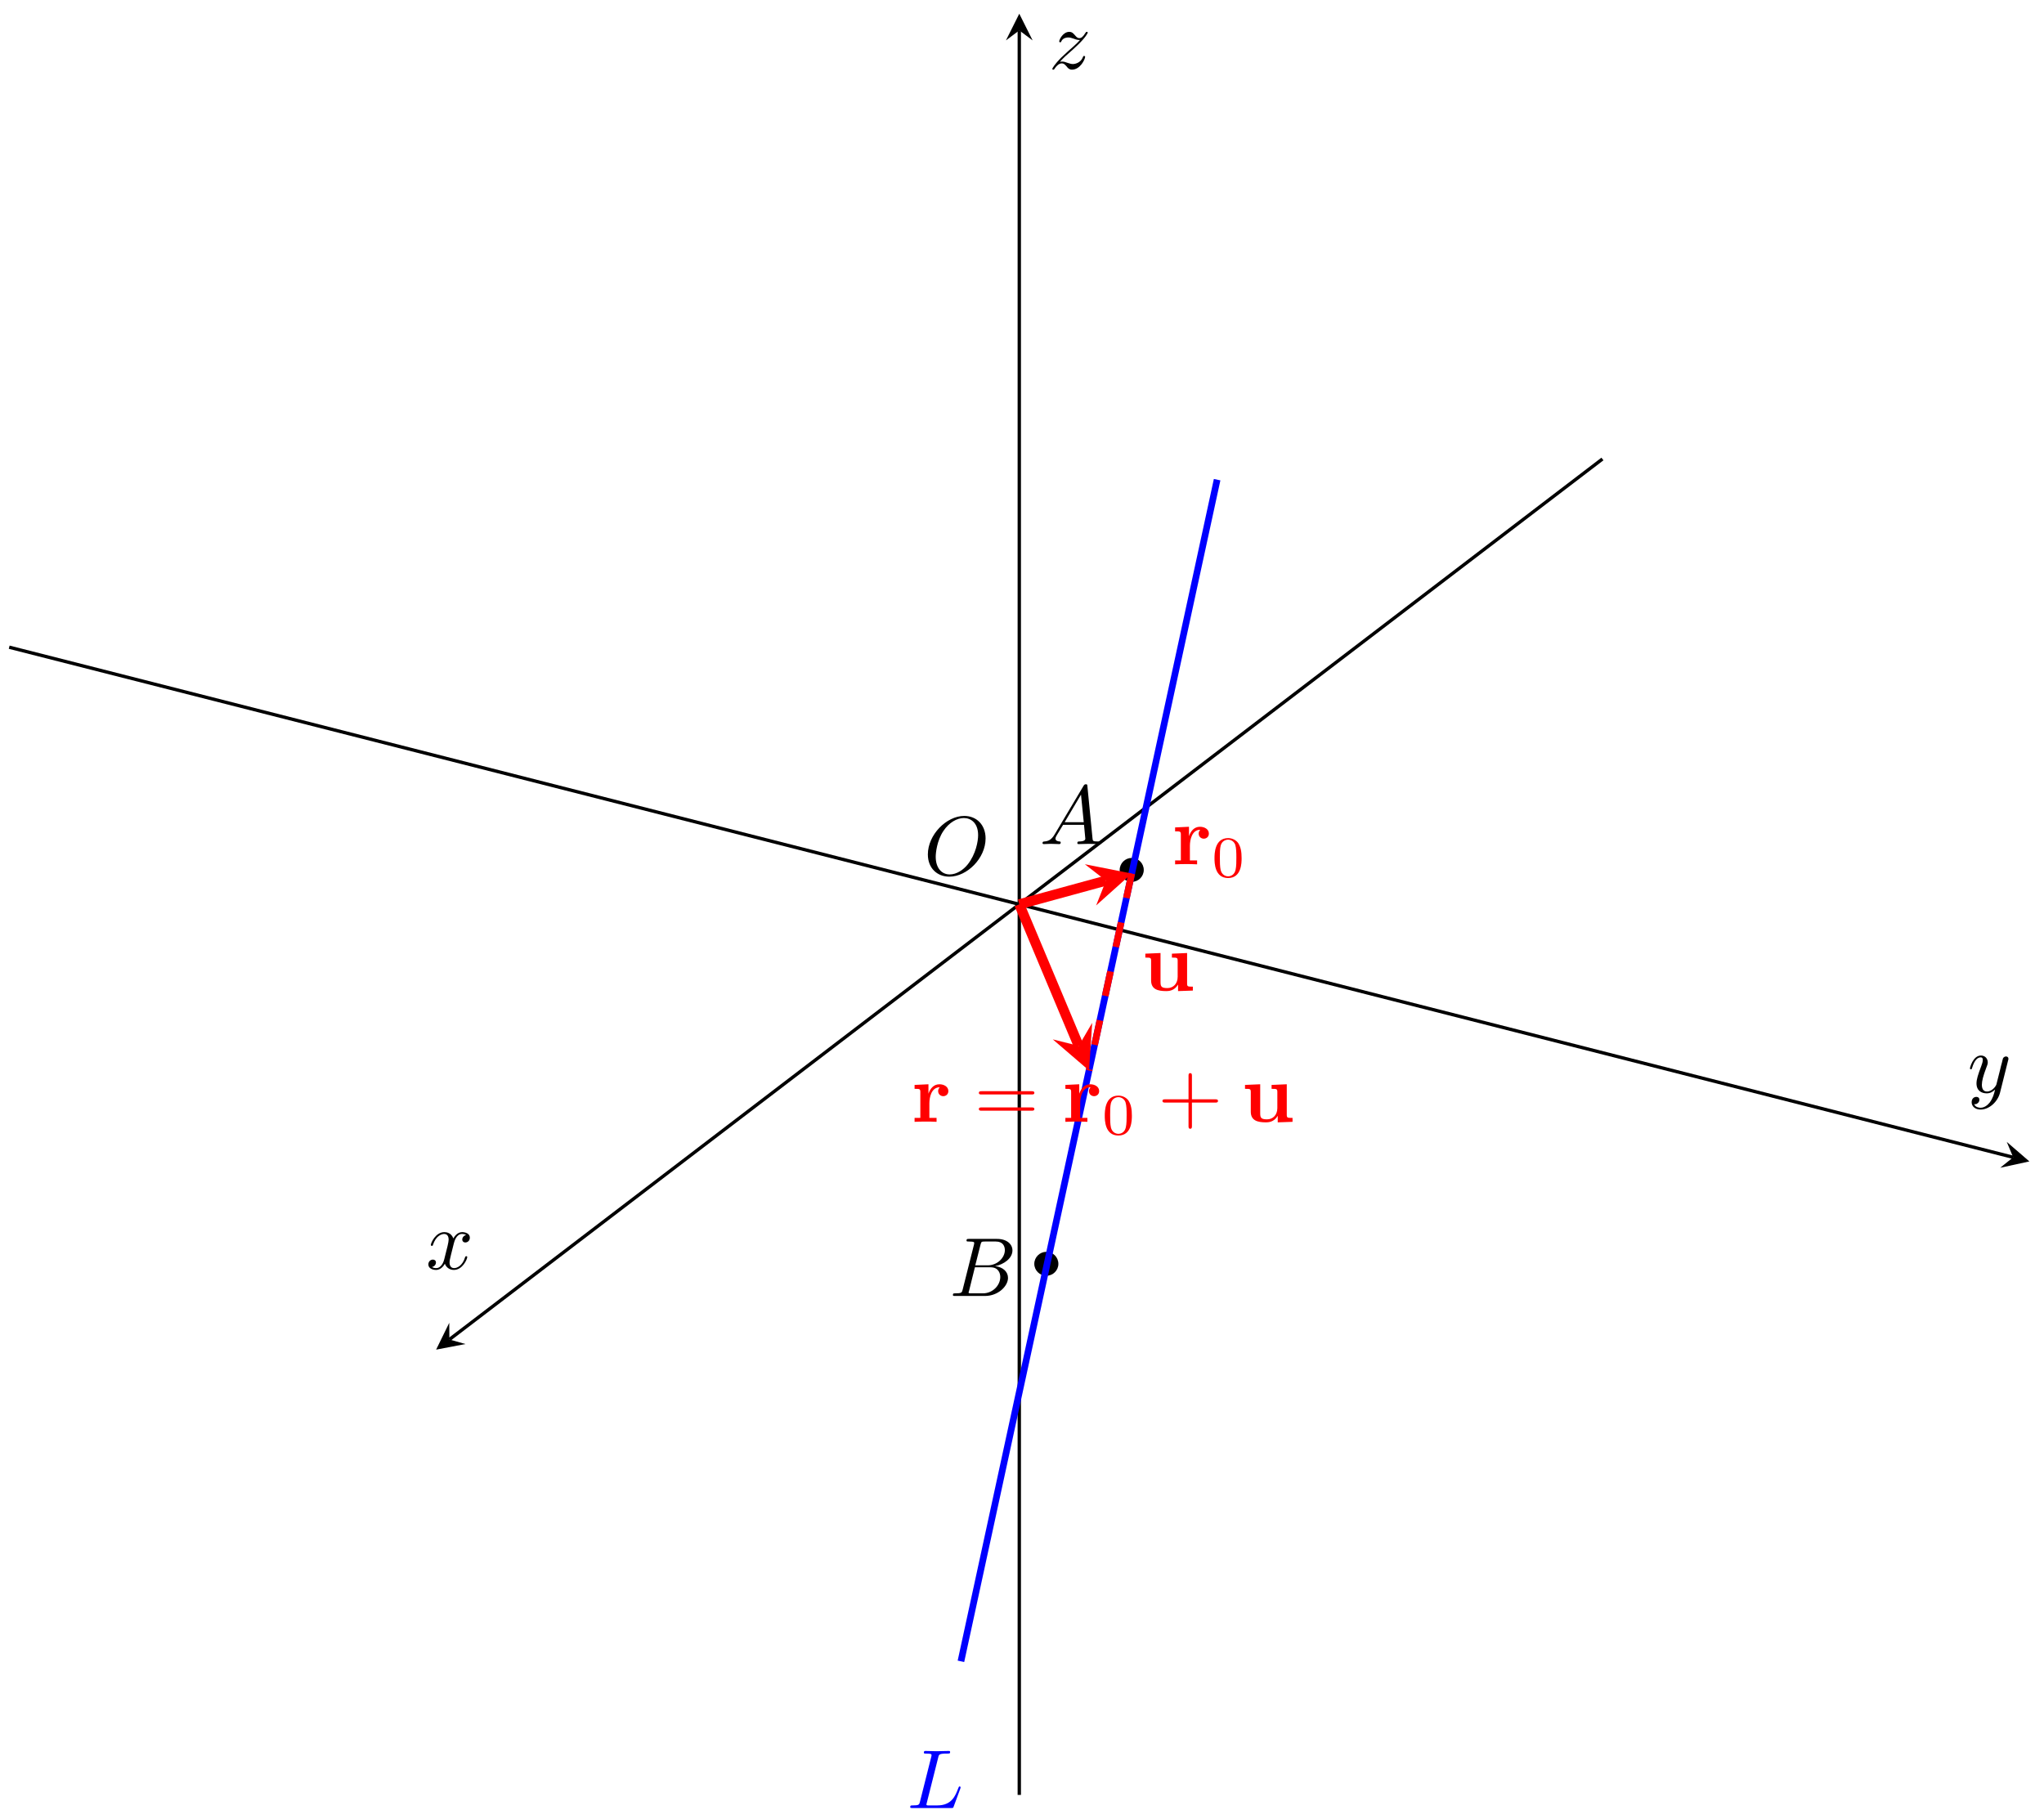
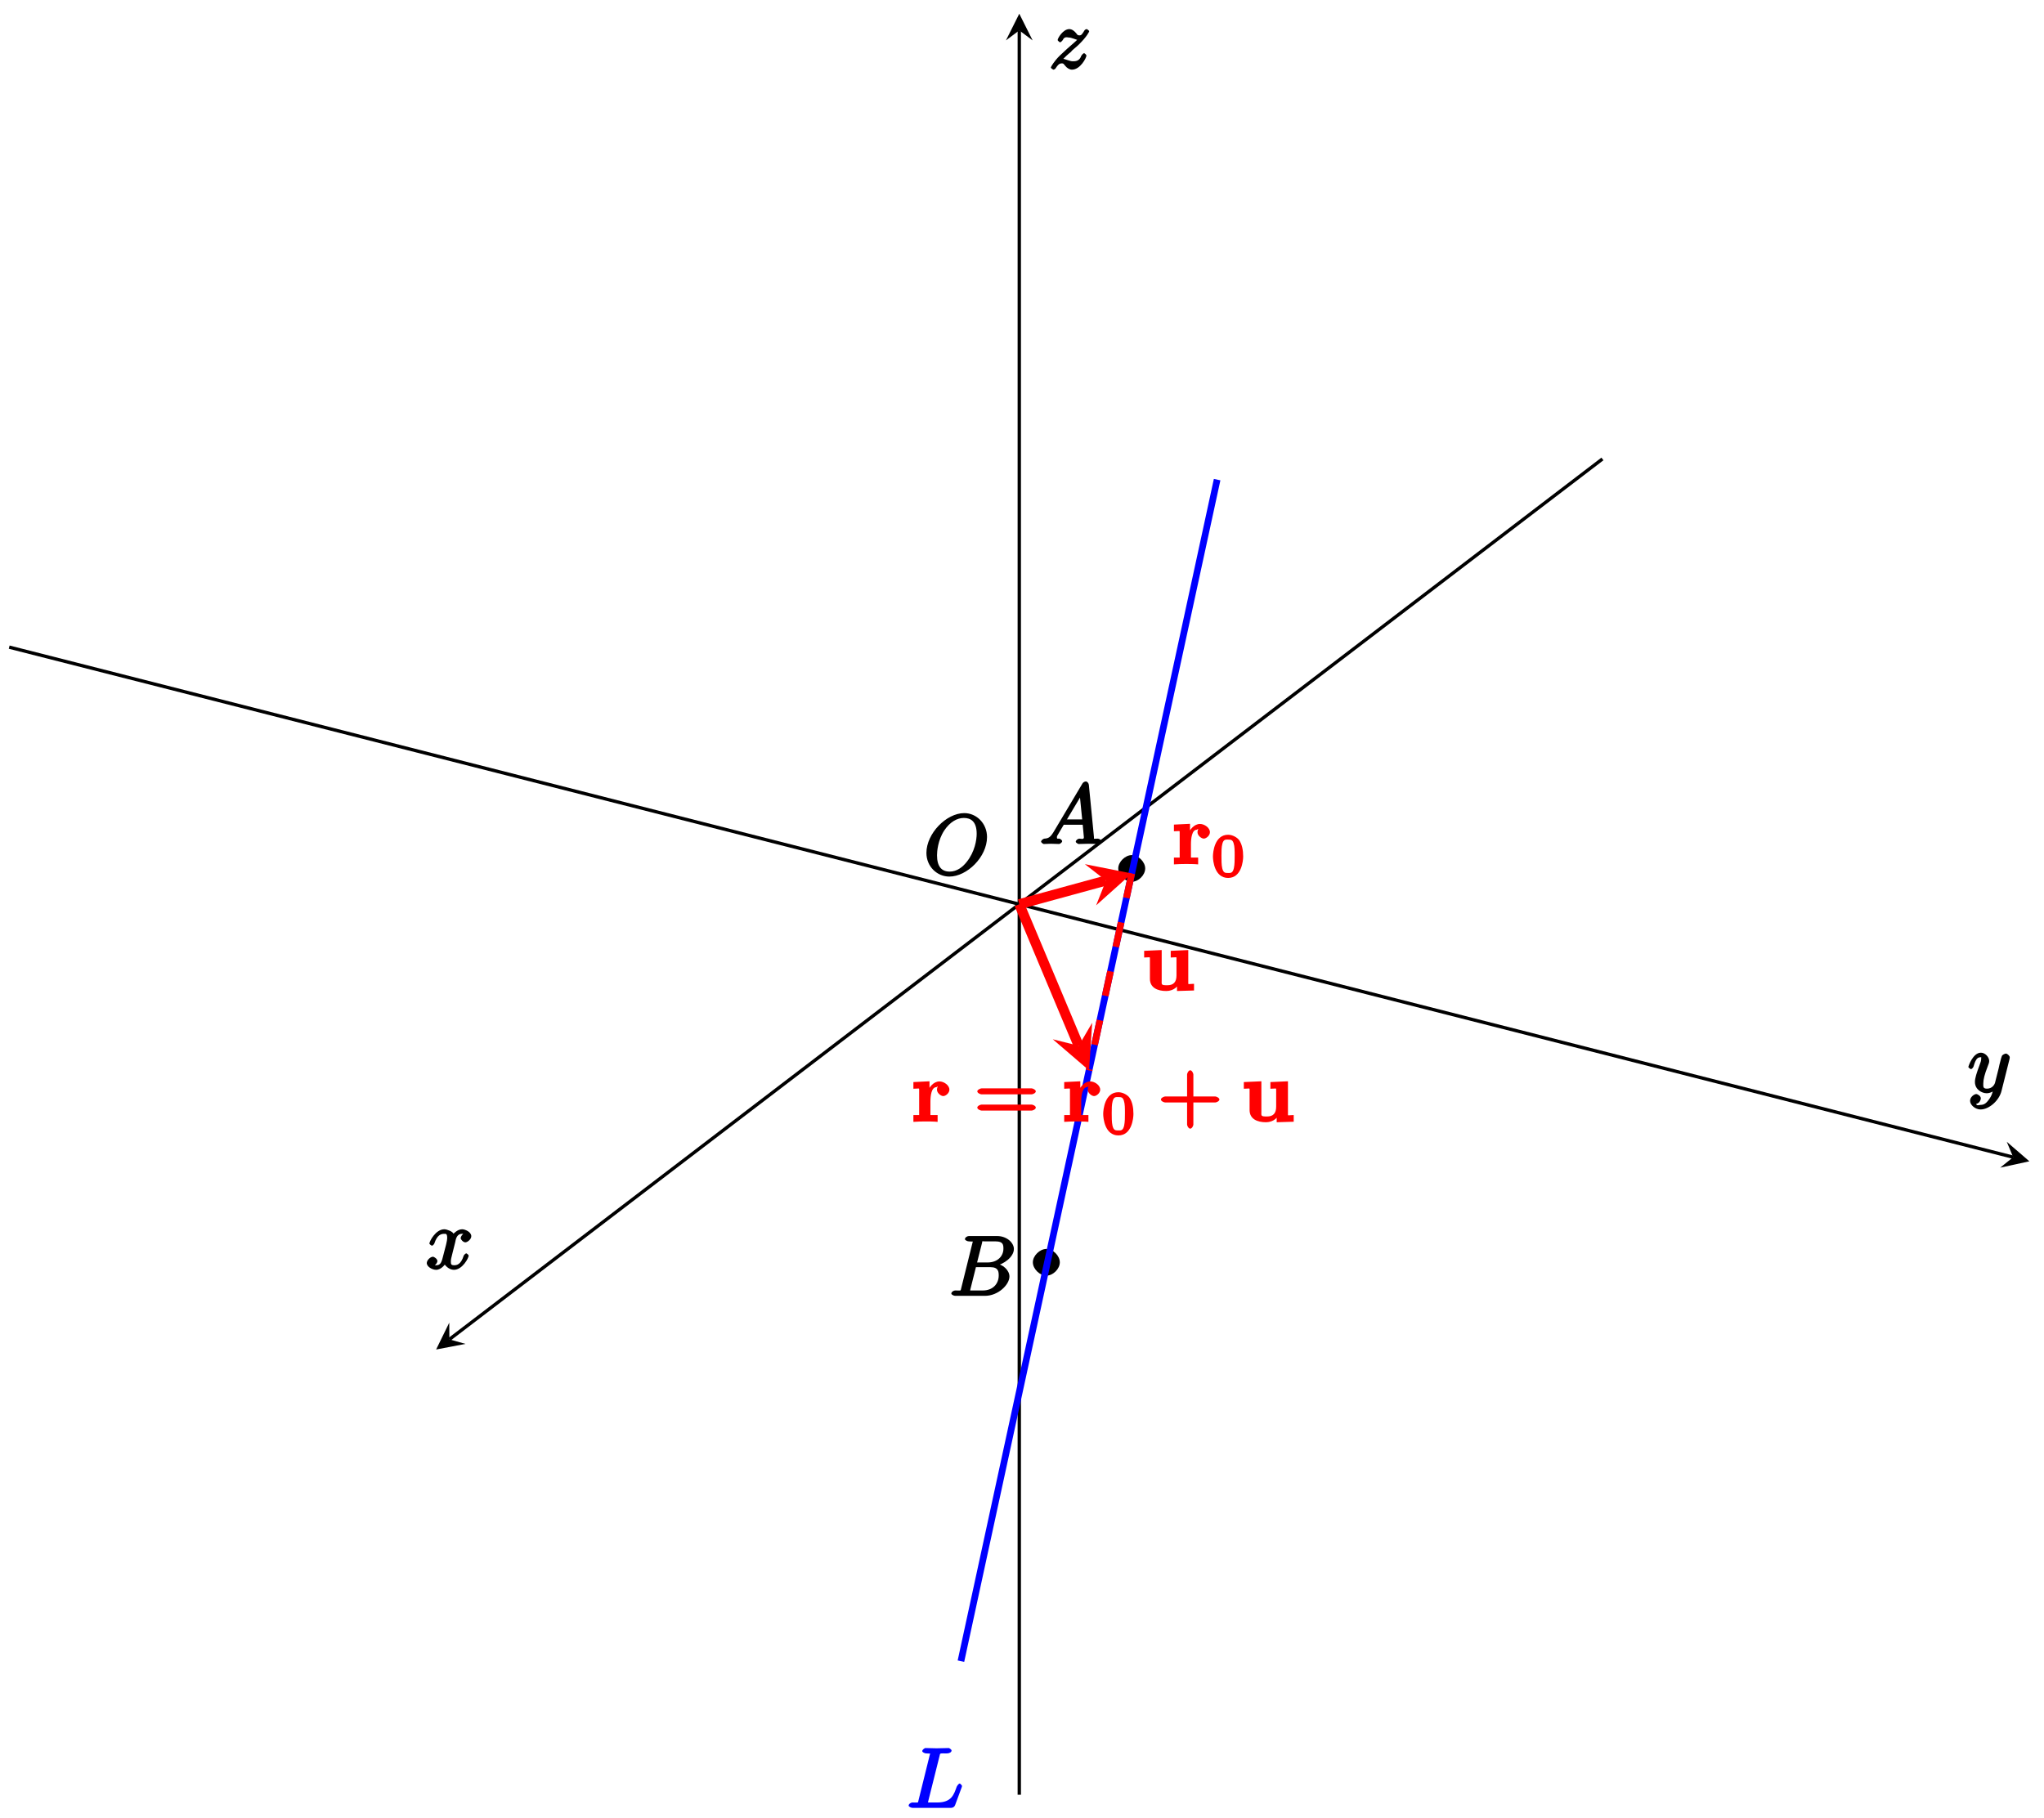
- <svg xmlns="http://www.w3.org/2000/svg" xmlns:xlink="http://www.w3.org/1999/xlink" width="244pt" height="216pt" viewBox="0 0 244 216" version="1.1">
+ <svg xmlns="http://www.w3.org/2000/svg" xmlns:xlink="http://www.w3.org/1999/xlink" width="244pt" height="217pt" viewBox="0 0 244 217" version="1.1">
  <defs>
    <g>
      <symbol overflow="visible" id="glyph0-0">
        <path style="stroke:none;" d="" />
      </symbol>
      <symbol overflow="visible" id="glyph0-1">
-         <path style="stroke:none;" d="M 7.375 -4.344 C 7.375 -5.953 6.312 -7.031 4.828 -7.031 C 2.688 -7.031 0.484 -4.766 0.484 -2.438 C 0.484 -0.781 1.609 0.219 3.047 0.219 C 5.156 0.219 7.375 -1.969 7.375 -4.344 Z M 3.094 -0.047 C 2.109 -0.047 1.422 -0.844 1.422 -2.156 C 1.422 -2.609 1.562 -4.062 2.328 -5.219 C 3.016 -6.266 3.984 -6.781 4.781 -6.781 C 5.594 -6.781 6.484 -6.219 6.484 -4.734 C 6.484 -4.016 6.219 -2.469 5.234 -1.234 C 4.75 -0.625 3.938 -0.047 3.094 -0.047 Z M 3.094 -0.047 " />
+         <path style="stroke:none;" d="M 7.547 -4.5 C 7.547 -6.109 6.312 -7.359 4.828 -7.359 C 2.688 -7.359 0.312 -4.922 0.312 -2.609 C 0.312 -0.953 1.609 0.219 3.047 0.219 C 5.156 0.219 7.547 -2.125 7.547 -4.5 Z M 3.094 -0.375 C 2.109 -0.375 1.578 -1 1.578 -2.328 C 1.578 -2.766 1.672 -4.109 2.438 -5.281 C 3.125 -6.312 3.984 -6.781 4.781 -6.781 C 5.594 -6.781 6.312 -6.375 6.312 -4.891 C 6.312 -4.172 6.094 -2.734 5.109 -1.516 C 4.625 -0.906 3.938 -0.375 3.094 -0.375 Z M 3.094 -0.375 " />
      </symbol>
      <symbol overflow="visible" id="glyph0-2">
-         <path style="stroke:none;" d="M 1.781 -1.141 C 1.391 -0.484 1 -0.344 0.562 -0.312 C 0.438 -0.297 0.344 -0.297 0.344 -0.109 C 0.344 -0.047 0.406 0 0.484 0 C 0.75 0 1.062 -0.031 1.328 -0.031 C 1.672 -0.031 2.016 0 2.328 0 C 2.391 0 2.516 0 2.516 -0.188 C 2.516 -0.297 2.438 -0.312 2.359 -0.312 C 2.141 -0.328 1.891 -0.406 1.891 -0.656 C 1.891 -0.781 1.953 -0.891 2.031 -1.031 L 2.797 -2.297 L 5.297 -2.297 C 5.312 -2.094 5.453 -0.734 5.453 -0.641 C 5.453 -0.344 4.938 -0.312 4.734 -0.312 C 4.594 -0.312 4.5 -0.312 4.5 -0.109 C 4.5 0 4.609 0 4.641 0 C 5.047 0 5.469 -0.031 5.875 -0.031 C 6.125 -0.031 6.766 0 7.016 0 C 7.062 0 7.188 0 7.188 -0.203 C 7.188 -0.312 7.094 -0.312 6.953 -0.312 C 6.344 -0.312 6.344 -0.375 6.312 -0.672 L 5.703 -6.891 C 5.688 -7.094 5.688 -7.141 5.516 -7.141 C 5.359 -7.141 5.312 -7.062 5.25 -6.969 Z M 2.984 -2.609 L 4.938 -5.906 L 5.266 -2.609 Z M 2.984 -2.609 " />
+         <path style="stroke:none;" d="M 1.656 -1.422 C 1.25 -0.75 1 -0.672 0.562 -0.641 C 0.438 -0.625 0.172 -0.453 0.172 -0.266 C 0.172 -0.203 0.406 0 0.484 0 C 0.75 0 1.062 -0.031 1.328 -0.031 C 1.672 -0.031 2.016 0 2.328 0 C 2.391 0 2.688 -0.156 2.688 -0.344 C 2.688 -0.453 2.438 -0.641 2.359 -0.641 C 2.141 -0.656 2.062 -0.562 2.062 -0.812 C 2.062 -0.938 2.078 -0.938 2.156 -1.078 L 2.875 -2.297 L 5.141 -2.297 C 5.141 -2.25 5.281 -0.891 5.281 -0.797 C 5.281 -0.5 4.938 -0.641 4.734 -0.641 C 4.594 -0.641 4.312 -0.469 4.312 -0.266 C 4.312 -0.156 4.609 0 4.641 0 C 5.047 0 5.469 -0.031 5.875 -0.031 C 6.125 -0.031 6.766 0 7.016 0 C 7.062 0 7.359 -0.156 7.359 -0.359 C 7.359 -0.469 7.094 -0.641 6.953 -0.641 C 6.344 -0.641 6.516 -0.531 6.484 -0.828 L 5.875 -7.062 C 5.859 -7.25 5.688 -7.469 5.516 -7.469 C 5.359 -7.469 5.188 -7.344 5.125 -7.25 Z M 3.094 -2.656 L 5.062 -5.953 L 4.766 -6.062 L 5.078 -2.938 L 3.266 -2.938 Z M 3.094 -2.656 " />
      </symbol>
      <symbol overflow="visible" id="glyph0-3">
-         <path style="stroke:none;" d="M 1.594 -0.781 C 1.5 -0.391 1.469 -0.312 0.688 -0.312 C 0.516 -0.312 0.422 -0.312 0.422 -0.109 C 0.422 0 0.516 0 0.688 0 L 4.25 0 C 5.828 0 7 -1.172 7 -2.156 C 7 -2.875 6.422 -3.453 5.453 -3.562 C 6.484 -3.75 7.531 -4.484 7.531 -5.438 C 7.531 -6.172 6.875 -6.812 5.688 -6.812 L 2.328 -6.812 C 2.141 -6.812 2.047 -6.812 2.047 -6.609 C 2.047 -6.5 2.141 -6.5 2.328 -6.5 C 2.344 -6.5 2.531 -6.5 2.703 -6.484 C 2.875 -6.453 2.969 -6.453 2.969 -6.312 C 2.969 -6.281 2.953 -6.25 2.938 -6.125 Z M 3.094 -3.656 L 3.719 -6.125 C 3.812 -6.469 3.828 -6.5 4.25 -6.5 L 5.547 -6.5 C 6.422 -6.5 6.625 -5.906 6.625 -5.469 C 6.625 -4.594 5.766 -3.656 4.562 -3.656 Z M 2.656 -0.312 C 2.516 -0.312 2.5 -0.312 2.438 -0.312 C 2.328 -0.328 2.297 -0.344 2.297 -0.422 C 2.297 -0.453 2.297 -0.469 2.359 -0.641 L 3.047 -3.422 L 4.922 -3.422 C 5.875 -3.422 6.078 -2.688 6.078 -2.266 C 6.078 -1.281 5.188 -0.312 4 -0.312 Z M 2.656 -0.312 " />
+         <path style="stroke:none;" d="M 1.422 -0.938 C 1.312 -0.547 1.469 -0.641 0.688 -0.641 C 0.516 -0.641 0.234 -0.469 0.234 -0.266 C 0.234 -0.156 0.516 0 0.688 0 L 4.25 0 C 5.828 0 7.172 -1.328 7.172 -2.312 C 7.172 -3.031 6.422 -3.781 5.453 -3.891 L 5.453 -3.562 C 6.484 -3.75 7.703 -4.641 7.703 -5.594 C 7.703 -6.328 6.875 -7.141 5.688 -7.141 L 2.328 -7.141 C 2.141 -7.141 1.859 -6.969 1.859 -6.766 C 1.859 -6.656 2.141 -6.5 2.328 -6.5 C 2.344 -6.5 2.531 -6.5 2.703 -6.484 C 2.875 -6.453 2.797 -6.609 2.797 -6.484 C 2.797 -6.438 2.781 -6.406 2.75 -6.297 Z M 3.266 -3.812 L 3.891 -6.281 C 3.984 -6.625 3.828 -6.5 4.25 -6.5 L 5.547 -6.5 C 6.422 -6.5 6.453 -6.078 6.453 -5.625 C 6.453 -4.75 5.766 -3.984 4.562 -3.984 L 3.312 -3.984 Z M 2.656 -0.641 C 2.516 -0.641 2.5 -0.641 2.438 -0.641 C 2.328 -0.656 2.469 -0.5 2.469 -0.578 C 2.469 -0.609 2.469 -0.625 2.516 -0.812 L 3.172 -3.422 L 4.922 -3.422 C 5.875 -3.422 5.891 -2.844 5.891 -2.422 C 5.891 -1.438 5.188 -0.641 4 -0.641 Z M 2.656 -0.641 " />
      </symbol>
      <symbol overflow="visible" id="glyph0-4">
-         <path style="stroke:none;" d="M 3.734 -6.031 C 3.812 -6.391 3.844 -6.5 4.781 -6.5 C 5.078 -6.5 5.156 -6.5 5.156 -6.688 C 5.156 -6.812 5.047 -6.812 5 -6.812 C 4.672 -6.812 3.859 -6.781 3.531 -6.781 C 3.234 -6.781 2.5 -6.812 2.203 -6.812 C 2.141 -6.812 2.016 -6.812 2.016 -6.609 C 2.016 -6.5 2.109 -6.5 2.297 -6.5 C 2.312 -6.5 2.5 -6.5 2.672 -6.484 C 2.844 -6.453 2.938 -6.453 2.938 -6.312 C 2.938 -6.281 2.938 -6.25 2.906 -6.125 L 1.562 -0.781 C 1.469 -0.391 1.453 -0.312 0.656 -0.312 C 0.484 -0.312 0.391 -0.312 0.391 -0.109 C 0.391 0 0.484 0 0.656 0 L 5.281 0 C 5.516 0 5.516 0 5.578 -0.172 L 6.375 -2.328 C 6.406 -2.438 6.406 -2.453 6.406 -2.469 C 6.406 -2.5 6.375 -2.578 6.297 -2.578 C 6.203 -2.578 6.188 -2.516 6.125 -2.359 C 5.781 -1.453 5.344 -0.312 3.625 -0.312 L 2.688 -0.312 C 2.547 -0.312 2.516 -0.312 2.469 -0.312 C 2.359 -0.328 2.328 -0.344 2.328 -0.422 C 2.328 -0.453 2.328 -0.469 2.375 -0.641 Z M 3.734 -6.031 " />
+         <path style="stroke:none;" d="M 3.891 -6.188 C 3.984 -6.547 3.844 -6.5 4.781 -6.5 C 5.078 -6.5 5.328 -6.656 5.328 -6.844 C 5.328 -6.969 5.047 -7.141 5 -7.141 C 4.672 -7.141 3.859 -7.109 3.531 -7.109 C 3.234 -7.109 2.5 -7.141 2.203 -7.141 C 2.141 -7.141 1.828 -6.969 1.828 -6.766 C 1.828 -6.656 2.109 -6.5 2.297 -6.5 C 2.312 -6.5 2.5 -6.5 2.672 -6.484 C 2.844 -6.453 2.766 -6.609 2.766 -6.484 C 2.766 -6.438 2.75 -6.406 2.719 -6.297 L 1.391 -0.938 C 1.281 -0.547 1.453 -0.641 0.656 -0.641 C 0.484 -0.641 0.203 -0.469 0.203 -0.266 C 0.203 -0.156 0.484 0 0.656 0 L 5.281 0 C 5.516 0 5.688 -0.156 5.75 -0.328 L 6.547 -2.484 C 6.578 -2.594 6.578 -2.609 6.578 -2.625 C 6.578 -2.656 6.375 -2.906 6.297 -2.906 C 6.203 -2.906 6.016 -2.688 5.938 -2.516 C 5.609 -1.609 5.344 -0.641 3.625 -0.641 L 2.688 -0.641 C 2.547 -0.641 2.516 -0.641 2.469 -0.641 C 2.359 -0.656 2.5 -0.5 2.5 -0.578 C 2.5 -0.609 2.5 -0.625 2.547 -0.812 Z M 3.891 -6.188 " />
      </symbol>
      <symbol overflow="visible" id="glyph0-5">
-         <path style="stroke:none;" d="M 3.328 -3.016 C 3.391 -3.266 3.625 -4.188 4.312 -4.188 C 4.359 -4.188 4.609 -4.188 4.812 -4.062 C 4.531 -4 4.344 -3.766 4.344 -3.516 C 4.344 -3.359 4.453 -3.172 4.719 -3.172 C 4.938 -3.172 5.25 -3.344 5.25 -3.75 C 5.25 -4.266 4.672 -4.406 4.328 -4.406 C 3.75 -4.406 3.406 -3.875 3.281 -3.656 C 3.031 -4.312 2.5 -4.406 2.203 -4.406 C 1.172 -4.406 0.594 -3.125 0.594 -2.875 C 0.594 -2.766 0.703 -2.766 0.719 -2.766 C 0.797 -2.766 0.828 -2.797 0.844 -2.875 C 1.188 -3.938 1.844 -4.188 2.188 -4.188 C 2.375 -4.188 2.719 -4.094 2.719 -3.516 C 2.719 -3.203 2.547 -2.547 2.188 -1.141 C 2.031 -0.531 1.672 -0.109 1.234 -0.109 C 1.172 -0.109 0.953 -0.109 0.734 -0.234 C 0.984 -0.297 1.203 -0.5 1.203 -0.781 C 1.203 -1.047 0.984 -1.125 0.844 -1.125 C 0.531 -1.125 0.297 -0.875 0.297 -0.547 C 0.297 -0.094 0.781 0.109 1.219 0.109 C 1.891 0.109 2.25 -0.594 2.266 -0.641 C 2.391 -0.281 2.75 0.109 3.344 0.109 C 4.375 0.109 4.938 -1.172 4.938 -1.422 C 4.938 -1.531 4.859 -1.531 4.828 -1.531 C 4.734 -1.531 4.719 -1.484 4.688 -1.422 C 4.359 -0.344 3.688 -0.109 3.375 -0.109 C 2.984 -0.109 2.828 -0.422 2.828 -0.766 C 2.828 -0.984 2.875 -1.203 2.984 -1.641 Z M 3.328 -3.016 " />
+         <path style="stroke:none;" d="M 3.5 -3.172 C 3.562 -3.422 3.625 -4.188 4.312 -4.188 C 4.359 -4.188 4.469 -4.234 4.688 -4.109 L 4.812 -4.391 C 4.531 -4.344 4.156 -3.922 4.156 -3.672 C 4.156 -3.516 4.453 -3.172 4.719 -3.172 C 4.938 -3.172 5.422 -3.516 5.422 -3.906 C 5.422 -4.422 4.672 -4.734 4.328 -4.734 C 3.75 -4.734 3.266 -4.156 3.297 -4.203 C 3.203 -4.469 2.5 -4.734 2.203 -4.734 C 1.172 -4.734 0.422 -3.281 0.422 -3.031 C 0.422 -2.938 0.703 -2.766 0.719 -2.766 C 0.797 -2.766 1 -2.953 1.016 -3.047 C 1.359 -4.094 1.844 -4.188 2.188 -4.188 C 2.375 -4.188 2.547 -4.25 2.547 -3.672 C 2.547 -3.375 2.375 -2.703 2 -1.312 C 1.844 -0.688 1.672 -0.438 1.234 -0.438 C 1.172 -0.438 1.062 -0.391 0.859 -0.516 L 0.734 -0.234 C 0.984 -0.297 1.375 -0.656 1.375 -0.938 C 1.375 -1.203 0.984 -1.453 0.844 -1.453 C 0.531 -1.453 0.109 -1.031 0.109 -0.703 C 0.109 -0.25 0.781 0.109 1.219 0.109 C 1.891 0.109 2.359 -0.641 2.391 -0.703 L 2.094 -0.812 C 2.219 -0.438 2.75 0.109 3.344 0.109 C 4.375 0.109 5.109 -1.328 5.109 -1.578 C 5.109 -1.688 4.859 -1.859 4.828 -1.859 C 4.734 -1.859 4.531 -1.641 4.516 -1.578 C 4.188 -0.516 3.688 -0.438 3.375 -0.438 C 2.984 -0.438 2.984 -0.594 2.984 -0.922 C 2.984 -1.141 3.047 -1.359 3.156 -1.797 Z M 3.5 -3.172 " />
      </symbol>
      <symbol overflow="visible" id="glyph0-6">
-         <path style="stroke:none;" d="M 4.844 -3.797 C 4.891 -3.938 4.891 -3.953 4.891 -4.031 C 4.891 -4.203 4.75 -4.297 4.594 -4.297 C 4.5 -4.297 4.344 -4.234 4.25 -4.094 C 4.234 -4.031 4.141 -3.734 4.109 -3.547 C 4.031 -3.297 3.969 -3.016 3.906 -2.75 L 3.453 -0.953 C 3.422 -0.812 2.984 -0.109 2.328 -0.109 C 1.828 -0.109 1.719 -0.547 1.719 -0.922 C 1.719 -1.375 1.891 -2 2.219 -2.875 C 2.375 -3.281 2.422 -3.391 2.422 -3.594 C 2.422 -4.031 2.109 -4.406 1.609 -4.406 C 0.656 -4.406 0.297 -2.953 0.297 -2.875 C 0.297 -2.766 0.391 -2.766 0.406 -2.766 C 0.516 -2.766 0.516 -2.797 0.562 -2.953 C 0.844 -3.891 1.234 -4.188 1.578 -4.188 C 1.656 -4.188 1.828 -4.188 1.828 -3.875 C 1.828 -3.625 1.719 -3.359 1.656 -3.172 C 1.25 -2.109 1.078 -1.547 1.078 -1.078 C 1.078 -0.188 1.703 0.109 2.297 0.109 C 2.688 0.109 3.016 -0.062 3.297 -0.344 C 3.172 0.172 3.047 0.672 2.656 1.203 C 2.391 1.531 2.016 1.828 1.562 1.828 C 1.422 1.828 0.969 1.797 0.797 1.406 C 0.953 1.406 1.094 1.406 1.219 1.281 C 1.328 1.203 1.422 1.062 1.422 0.875 C 1.422 0.562 1.156 0.531 1.062 0.531 C 0.828 0.531 0.5 0.688 0.5 1.172 C 0.5 1.672 0.938 2.047 1.562 2.047 C 2.578 2.047 3.609 1.141 3.891 0.016 Z M 4.844 -3.797 " />
+         <path style="stroke:none;" d="M 5.016 -3.953 C 5.047 -4.094 5.047 -4.109 5.047 -4.188 C 5.047 -4.359 4.75 -4.625 4.594 -4.625 C 4.5 -4.625 4.203 -4.516 4.109 -4.344 C 4.047 -4.203 3.969 -3.891 3.922 -3.703 C 3.859 -3.453 3.781 -3.188 3.734 -2.906 L 3.281 -1.109 C 3.234 -0.969 2.984 -0.438 2.328 -0.438 C 1.828 -0.438 1.891 -0.703 1.891 -1.078 C 1.891 -1.531 2.047 -2.156 2.391 -3.031 C 2.547 -3.438 2.594 -3.547 2.594 -3.75 C 2.594 -4.203 2.109 -4.734 1.609 -4.734 C 0.656 -4.734 0.109 -3.125 0.109 -3.031 C 0.109 -2.938 0.391 -2.766 0.406 -2.766 C 0.516 -2.766 0.688 -2.953 0.734 -3.109 C 1 -4.047 1.234 -4.188 1.578 -4.188 C 1.656 -4.188 1.641 -4.344 1.641 -4.031 C 1.641 -3.781 1.547 -3.516 1.469 -3.328 C 1.078 -2.266 0.891 -1.703 0.891 -1.234 C 0.891 -0.344 1.703 0.109 2.297 0.109 C 2.688 0.109 3.141 -0.109 3.422 -0.391 L 3.125 -0.5 C 2.984 0.016 2.922 0.391 2.516 0.922 C 2.266 1.25 2.016 1.5 1.562 1.5 C 1.422 1.5 1.141 1.641 1.031 1.406 C 0.953 1.406 1.203 1.359 1.344 1.234 C 1.453 1.141 1.594 0.906 1.594 0.719 C 1.594 0.406 1.156 0.203 1.062 0.203 C 0.828 0.203 0.312 0.531 0.312 1.016 C 0.312 1.516 0.938 2.047 1.562 2.047 C 2.578 2.047 3.781 0.984 4.062 -0.156 Z M 5.016 -3.953 " />
      </symbol>
      <symbol overflow="visible" id="glyph0-7">
-         <path style="stroke:none;" d="M 1.328 -0.828 C 1.859 -1.406 2.156 -1.656 2.516 -1.969 C 2.516 -1.969 3.125 -2.5 3.484 -2.859 C 4.438 -3.781 4.656 -4.266 4.656 -4.312 C 4.656 -4.406 4.562 -4.406 4.547 -4.406 C 4.469 -4.406 4.453 -4.391 4.391 -4.297 C 4.094 -3.812 3.891 -3.656 3.656 -3.656 C 3.406 -3.656 3.297 -3.812 3.141 -3.984 C 2.953 -4.203 2.781 -4.406 2.453 -4.406 C 1.703 -4.406 1.25 -3.484 1.25 -3.266 C 1.25 -3.219 1.281 -3.156 1.359 -3.156 C 1.453 -3.156 1.469 -3.203 1.5 -3.266 C 1.688 -3.734 2.266 -3.734 2.344 -3.734 C 2.547 -3.734 2.734 -3.672 2.969 -3.594 C 3.375 -3.438 3.484 -3.438 3.734 -3.438 C 3.375 -3.016 2.547 -2.297 2.359 -2.141 L 1.453 -1.297 C 0.781 -0.625 0.422 -0.062 0.422 0.016 C 0.422 0.109 0.531 0.109 0.547 0.109 C 0.625 0.109 0.641 0.094 0.703 -0.016 C 0.938 -0.375 1.234 -0.641 1.562 -0.641 C 1.781 -0.641 1.891 -0.547 2.141 -0.266 C 2.297 -0.047 2.484 0.109 2.766 0.109 C 3.766 0.109 4.344 -1.156 4.344 -1.422 C 4.344 -1.469 4.297 -1.531 4.219 -1.531 C 4.125 -1.531 4.109 -1.469 4.078 -1.391 C 3.844 -0.75 3.203 -0.562 2.875 -0.562 C 2.688 -0.562 2.5 -0.625 2.297 -0.688 C 1.953 -0.812 1.797 -0.859 1.594 -0.859 C 1.578 -0.859 1.422 -0.859 1.328 -0.828 Z M 1.328 -0.828 " />
+         <path style="stroke:none;" d="M 1.453 -0.875 C 1.984 -1.453 2.266 -1.703 2.688 -2.047 C 2.688 -2.141 3.25 -2.547 3.609 -2.906 C 4.562 -3.844 4.828 -4.422 4.828 -4.469 C 4.828 -4.562 4.562 -4.734 4.547 -4.734 C 4.469 -4.734 4.312 -4.672 4.266 -4.578 C 3.969 -4.094 3.891 -3.984 3.656 -3.984 C 3.406 -3.984 3.406 -4.094 3.266 -4.25 C 3.078 -4.484 2.781 -4.734 2.453 -4.734 C 1.703 -4.734 1.062 -3.641 1.062 -3.422 C 1.062 -3.375 1.281 -3.156 1.359 -3.156 C 1.453 -3.156 1.641 -3.375 1.672 -3.422 C 1.859 -3.891 2.266 -3.734 2.344 -3.734 C 2.547 -3.734 2.734 -3.672 2.969 -3.594 C 3.375 -3.438 3.484 -3.438 3.375 -3.438 C 3.25 -3.297 2.406 -2.578 2.219 -2.406 L 1.328 -1.578 C 0.641 -0.906 0.25 -0.219 0.25 -0.156 C 0.25 -0.047 0.531 0.109 0.547 0.109 C 0.625 0.109 0.766 0.047 0.828 -0.062 C 1.062 -0.422 1.234 -0.641 1.562 -0.641 C 1.781 -0.641 1.75 -0.594 2 -0.312 C 2.172 -0.094 2.484 0.109 2.766 0.109 C 3.766 0.109 4.5 -1.312 4.5 -1.578 C 4.5 -1.641 4.297 -1.859 4.219 -1.859 C 4.125 -1.859 3.922 -1.625 3.891 -1.562 C 3.672 -0.906 3.203 -0.891 2.875 -0.891 C 2.688 -0.891 2.5 -0.953 2.297 -1.016 C 1.953 -1.141 1.797 -1.188 1.594 -1.188 C 1.578 -1.188 1.422 -1.188 1.328 -1.156 Z M 1.453 -0.875 " />
      </symbol>
      <symbol overflow="visible" id="glyph1-0">
        <path style="stroke:none;" d="" />
      </symbol>
      <symbol overflow="visible" id="glyph1-1">
-         <path style="stroke:none;" d="M 5.312 -2.297 C 5.312 -3.094 4.672 -3.734 3.875 -3.734 C 3.094 -3.734 2.438 -3.094 2.438 -2.297 C 2.438 -1.516 3.094 -0.875 3.875 -0.875 C 4.672 -0.875 5.312 -1.516 5.312 -2.297 Z M 5.312 -2.297 " />
+         <path style="stroke:none;" d="M 5.484 -2.469 C 5.484 -3.25 4.672 -4.062 3.875 -4.062 C 3.094 -4.062 2.266 -3.25 2.266 -2.469 C 2.266 -1.672 3.094 -0.875 3.875 -0.875 C 4.672 -0.875 5.484 -1.672 5.484 -2.469 Z M 5.484 -2.469 " />
      </symbol>
      <symbol overflow="visible" id="glyph2-0">
        <path style="stroke:none;" d="" />
      </symbol>
      <symbol overflow="visible" id="glyph2-1">
-         <path style="stroke:none;" d="M 2.031 -3.359 L 2.031 -4.484 L 0.375 -4.406 L 0.375 -3.938 C 0.984 -3.938 1.062 -3.938 1.062 -3.547 L 1.062 -0.469 L 0.375 -0.469 L 0.375 0 C 0.719 -0.016 1.172 -0.031 1.625 -0.031 C 2 -0.031 2.641 -0.031 3 0 L 3 -0.469 L 2.141 -0.469 L 2.141 -2.219 C 2.141 -2.906 2.375 -4.125 3.375 -4.125 C 3.375 -4.109 3.188 -3.953 3.188 -3.672 C 3.188 -3.266 3.516 -3.062 3.797 -3.062 C 4.094 -3.062 4.406 -3.266 4.406 -3.672 C 4.406 -4.203 3.875 -4.484 3.344 -4.484 C 2.656 -4.484 2.25 -3.984 2.031 -3.359 Z M 2.031 -3.359 " />
+         <path style="stroke:none;" d="M 2.156 -3.516 L 2.156 -4.828 L 0.234 -4.734 L 0.234 -3.938 C 0.984 -3.938 0.922 -4.094 0.922 -3.703 L 0.922 -0.797 L 0.234 -0.797 L 0.234 0.016 C 0.719 -0.016 1.172 -0.031 1.625 -0.031 C 2 -0.031 2.641 -0.031 3.125 0.016 L 3.125 -0.797 L 2.266 -0.797 L 2.266 -2.375 C 2.266 -3.078 2.375 -4.125 2.984 -4.125 C 3.266 -4.391 3.047 -4.109 3.047 -3.828 C 3.047 -3.422 3.516 -3.062 3.797 -3.062 C 4.094 -3.062 4.531 -3.422 4.531 -3.828 C 4.531 -4.359 3.875 -4.812 3.344 -4.812 C 2.656 -4.812 2.109 -4.141 1.891 -3.516 Z M 2.156 -3.516 " />
      </symbol>
      <symbol overflow="visible" id="glyph2-2">
-         <path style="stroke:none;" d="M 4.359 -0.719 L 4.359 0.062 L 6.125 0 L 6.125 -0.469 C 5.516 -0.469 5.438 -0.469 5.438 -0.859 L 5.438 -4.484 L 3.625 -4.406 L 3.625 -3.938 C 4.234 -3.938 4.312 -3.938 4.312 -3.547 L 4.312 -1.641 C 4.312 -0.828 3.797 -0.297 3.078 -0.297 C 2.297 -0.297 2.266 -0.547 2.266 -1.094 L 2.266 -4.484 L 0.453 -4.406 L 0.453 -3.938 C 1.062 -3.938 1.141 -3.938 1.141 -3.547 L 1.141 -1.219 C 1.141 -0.156 1.938 0.062 2.938 0.062 C 3.188 0.062 3.906 0.062 4.359 -0.719 Z M 4.359 -0.719 " />
+         <path style="stroke:none;" d="M 4.234 -0.875 L 4.234 0.062 L 6.266 0 L 6.266 -0.797 C 5.516 -0.797 5.578 -0.625 5.578 -1.016 L 5.578 -4.828 L 3.484 -4.734 L 3.484 -3.938 C 4.234 -3.938 4.172 -4.094 4.172 -3.703 L 4.172 -1.797 C 4.172 -0.984 3.797 -0.625 3.078 -0.625 C 2.297 -0.625 2.406 -0.703 2.406 -1.25 L 2.406 -4.828 L 0.312 -4.734 L 0.312 -3.938 C 1.062 -3.938 1 -4.094 1 -3.703 L 1 -1.391 C 1 -0.312 1.938 0.062 2.938 0.062 C 3.188 0.062 4 0.016 4.453 -0.766 Z M 4.234 -0.875 " />
      </symbol>
      <symbol overflow="visible" id="glyph3-0">
        <path style="stroke:none;" d="" />
      </symbol>
      <symbol overflow="visible" id="glyph3-1">
-         <path style="stroke:none;" d="M 3.594 -2.219 C 3.594 -2.984 3.5 -3.547 3.188 -4.031 C 2.969 -4.344 2.531 -4.625 1.984 -4.625 C 0.359 -4.625 0.359 -2.719 0.359 -2.219 C 0.359 -1.719 0.359 0.141 1.984 0.141 C 3.594 0.141 3.594 -1.719 3.594 -2.219 Z M 1.984 -0.062 C 1.656 -0.062 1.234 -0.25 1.094 -0.812 C 1 -1.219 1 -1.797 1 -2.312 C 1 -2.828 1 -3.359 1.094 -3.734 C 1.25 -4.281 1.688 -4.438 1.984 -4.438 C 2.359 -4.438 2.719 -4.203 2.844 -3.797 C 2.953 -3.422 2.969 -2.922 2.969 -2.312 C 2.969 -1.797 2.969 -1.281 2.875 -0.844 C 2.734 -0.203 2.266 -0.062 1.984 -0.062 Z M 1.984 -0.062 " />
+         <path style="stroke:none;" d="M 3.781 -2.422 C 3.781 -3.188 3.641 -3.875 3.312 -4.359 C 3.094 -4.672 2.531 -5.016 1.984 -5.016 C 0.359 -5.016 0.172 -2.922 0.172 -2.422 C 0.172 -1.922 0.359 0.141 1.984 0.141 C 3.594 0.141 3.781 -1.922 3.781 -2.422 Z M 1.984 -0.453 C 1.656 -0.453 1.422 -0.438 1.281 -1.016 C 1.188 -1.422 1.188 -2 1.188 -2.516 C 1.188 -3.016 1.188 -3.547 1.297 -3.938 C 1.438 -4.484 1.688 -4.438 1.984 -4.438 C 2.359 -4.438 2.516 -4.391 2.641 -4 C 2.766 -3.609 2.766 -3.109 2.766 -2.516 C 2.766 -2 2.766 -1.484 2.672 -1.031 C 2.531 -0.406 2.266 -0.453 1.984 -0.453 Z M 1.984 -0.453 " />
      </symbol>
      <symbol overflow="visible" id="glyph4-0">
        <path style="stroke:none;" d="" />
      </symbol>
      <symbol overflow="visible" id="glyph4-1">
-         <path style="stroke:none;" d="M 6.844 -3.266 C 7 -3.266 7.188 -3.266 7.188 -3.453 C 7.188 -3.656 7 -3.656 6.859 -3.656 L 0.891 -3.656 C 0.75 -3.656 0.562 -3.656 0.562 -3.453 C 0.562 -3.266 0.75 -3.266 0.891 -3.266 Z M 6.859 -1.328 C 7 -1.328 7.188 -1.328 7.188 -1.531 C 7.188 -1.719 7 -1.719 6.844 -1.719 L 0.891 -1.719 C 0.75 -1.719 0.562 -1.719 0.562 -1.531 C 0.562 -1.328 0.75 -1.328 0.891 -1.328 Z M 6.859 -1.328 " />
+         <path style="stroke:none;" d="M 6.844 -3.266 C 7 -3.266 7.359 -3.422 7.359 -3.625 C 7.359 -3.812 7 -3.984 6.859 -3.984 L 0.891 -3.984 C 0.75 -3.984 0.375 -3.812 0.375 -3.625 C 0.375 -3.422 0.75 -3.266 0.891 -3.266 Z M 6.859 -1.328 C 7 -1.328 7.359 -1.484 7.359 -1.688 C 7.359 -1.891 7 -2.047 6.844 -2.047 L 0.891 -2.047 C 0.75 -2.047 0.375 -1.891 0.375 -1.688 C 0.375 -1.484 0.75 -1.328 0.891 -1.328 Z M 6.859 -1.328 " />
      </symbol>
      <symbol overflow="visible" id="glyph4-2">
-         <path style="stroke:none;" d="M 4.078 -2.297 L 6.859 -2.297 C 7 -2.297 7.188 -2.297 7.188 -2.5 C 7.188 -2.688 7 -2.688 6.859 -2.688 L 4.078 -2.688 L 4.078 -5.484 C 4.078 -5.625 4.078 -5.812 3.875 -5.812 C 3.672 -5.812 3.672 -5.625 3.672 -5.484 L 3.672 -2.688 L 0.891 -2.688 C 0.75 -2.688 0.562 -2.688 0.562 -2.5 C 0.562 -2.297 0.75 -2.297 0.891 -2.297 L 3.672 -2.297 L 3.672 0.5 C 3.672 0.641 3.672 0.828 3.875 0.828 C 4.078 0.828 4.078 0.641 4.078 0.5 Z M 4.078 -2.297 " />
+         <path style="stroke:none;" d="M 4.078 -2.297 L 6.859 -2.297 C 7 -2.297 7.359 -2.453 7.359 -2.656 C 7.359 -2.844 7 -3.016 6.859 -3.016 L 4.25 -3.016 L 4.25 -5.641 C 4.25 -5.781 4.078 -6.141 3.875 -6.141 C 3.672 -6.141 3.5 -5.781 3.5 -5.641 L 3.5 -3.016 L 0.891 -3.016 C 0.75 -3.016 0.375 -2.844 0.375 -2.656 C 0.375 -2.453 0.75 -2.297 0.891 -2.297 L 3.5 -2.297 L 3.5 0.344 C 3.5 0.484 3.672 0.828 3.875 0.828 C 4.078 0.828 4.25 0.484 4.25 0.344 L 4.25 -2.297 Z M 4.078 -2.297 " />
      </symbol>
    </g>
    <clipPath id="clip1">
      <path d="M 110 97 L 118 97 L 118 105 L 110 105 Z M 110 97 " />
    </clipPath>
    <clipPath id="clip2">
      <path d="M -68.516 236.758 L -68.516 24.105 L 70.711 -82.223 L 311.867 -20.836 L 311.867 191.816 L 172.641 298.145 Z M -68.516 236.758 " />
    </clipPath>
    <clipPath id="clip3">
      <path d="M 133 102 L 137 102 L 137 106 L 133 106 Z M 133 102 " />
    </clipPath>
    <clipPath id="clip4">
      <path d="M -68.516 236.758 L -68.516 24.105 L 70.711 -82.223 L 311.867 -20.836 L 311.867 191.816 L 172.641 298.145 Z M -68.516 236.758 " />
    </clipPath>
    <clipPath id="clip5">
      <path d="M 123 149 L 127 149 L 127 153 L 123 153 Z M 123 149 " />
    </clipPath>
    <clipPath id="clip6">
      <path d="M -68.516 236.758 L -68.516 24.105 L 70.711 -82.223 L 311.867 -20.836 L 311.867 191.816 L 172.641 298.145 Z M -68.516 236.758 " />
    </clipPath>
    <clipPath id="clip7">
      <path d="M 124 93 L 132 93 L 132 101 L 124 101 Z M 124 93 " />
    </clipPath>
    <clipPath id="clip8">
      <path d="M -68.516 236.758 L -68.516 24.105 L 70.711 -82.223 L 311.867 -20.836 L 311.867 191.816 L 172.641 298.145 Z M -68.516 236.758 " />
    </clipPath>
    <clipPath id="clip9">
-       <path d="M 113 147 L 121 147 L 121 155 L 113 155 Z M 113 147 " />
+       <path d="M 113 147 L 122 147 L 122 155 L 113 155 Z M 113 147 " />
    </clipPath>
    <clipPath id="clip10">
      <path d="M -68.516 236.758 L -68.516 24.105 L 70.711 -82.223 L 311.867 -20.836 L 311.867 191.816 L 172.641 298.145 Z M -68.516 236.758 " />
    </clipPath>
    <clipPath id="clip11">
      <path d="M 103 45 L 157 45 L 157 210 L 103 210 Z M 103 45 " />
    </clipPath>
    <clipPath id="clip12">
      <path d="M -68.516 236.758 L -68.516 24.105 L 70.711 -82.223 L 311.867 -20.836 L 311.867 191.816 L 172.641 298.145 Z M -68.516 236.758 " />
    </clipPath>
    <clipPath id="clip13">
-       <path d="M 108 209 L 115 209 L 115 216 L 108 216 Z M 108 209 " />
+       <path d="M 108 208 L 115 208 L 115 216 L 108 216 Z M 108 208 " />
    </clipPath>
    <clipPath id="clip14">
      <path d="M -68.516 236.758 L -68.516 24.105 L 70.711 -82.223 L 311.867 -20.836 L 311.867 191.816 L 172.641 298.145 Z M -68.516 236.758 " />
    </clipPath>
    <clipPath id="clip15">
      <path d="M 104 88 L 149 88 L 149 125 L 104 125 Z M 104 88 " />
    </clipPath>
    <clipPath id="clip16">
      <path d="M -68.516 236.758 L -68.516 24.105 L 70.711 -82.223 L 311.867 -20.836 L 311.867 191.816 L 172.641 298.145 Z M -68.516 236.758 " />
    </clipPath>
    <clipPath id="clip17">
      <path d="M 129 103 L 136 103 L 136 109 L 129 109 Z M 129 103 " />
    </clipPath>
    <clipPath id="clip18">
      <path d="M -68.516 236.758 L -68.516 24.105 L 70.711 -82.223 L 311.867 -20.836 L 311.867 191.816 L 172.641 298.145 Z M -68.516 236.758 " />
    </clipPath>
    <clipPath id="clip19">
      <path d="M 140 98 L 145 98 L 145 104 L 140 104 Z M 140 98 " />
    </clipPath>
    <clipPath id="clip20">
      <path d="M -68.516 236.758 L -68.516 24.105 L 70.711 -82.223 L 311.867 -20.836 L 311.867 191.816 L 172.641 298.145 Z M -68.516 236.758 " />
    </clipPath>
    <clipPath id="clip21">
-       <path d="M 144 100 L 149 100 L 149 105 L 144 105 Z M 144 100 " />
+       <path d="M 144 99 L 149 99 L 149 105 L 144 105 Z M 144 99 " />
    </clipPath>
    <clipPath id="clip22">
      <path d="M -68.516 236.758 L -68.516 24.105 L 70.711 -82.223 L 311.867 -20.836 L 311.867 191.816 L 172.641 298.145 Z M -68.516 236.758 " />
    </clipPath>
    <clipPath id="clip23">
      <path d="M 118 93 L 147 93 L 147 140 L 118 140 Z M 118 93 " />
    </clipPath>
    <clipPath id="clip24">
      <path d="M -68.516 236.758 L -68.516 24.105 L 70.711 -82.223 L 311.867 -20.836 L 311.867 191.816 L 172.641 298.145 Z M -68.516 236.758 " />
    </clipPath>
    <clipPath id="clip25">
      <path d="M 136 113 L 143 113 L 143 119 L 136 119 Z M 136 113 " />
    </clipPath>
    <clipPath id="clip26">
      <path d="M -68.516 236.758 L -68.516 24.105 L 70.711 -82.223 L 311.867 -20.836 L 311.867 191.816 L 172.641 298.145 Z M -68.516 236.758 " />
    </clipPath>
    <clipPath id="clip27">
      <path d="M 104 91 L 146 91 L 146 142 L 104 142 Z M 104 91 " />
    </clipPath>
    <clipPath id="clip28">
      <path d="M -68.516 236.758 L -68.516 24.105 L 70.711 -82.223 L 311.867 -20.836 L 311.867 191.816 L 172.641 298.145 Z M -68.516 236.758 " />
    </clipPath>
    <clipPath id="clip29">
      <path d="M 125 122 L 131 122 L 131 128 L 125 128 Z M 125 122 " />
    </clipPath>
    <clipPath id="clip30">
      <path d="M -68.516 236.758 L -68.516 24.105 L 70.711 -82.223 L 311.867 -20.836 L 311.867 191.816 L 172.641 298.145 Z M -68.516 236.758 " />
    </clipPath>
    <clipPath id="clip31">
      <path d="M 109 129 L 114 129 L 114 134 L 109 134 Z M 109 129 " />
    </clipPath>
    <clipPath id="clip32">
      <path d="M -68.516 236.758 L -68.516 24.105 L 70.711 -82.223 L 311.867 -20.836 L 311.867 191.816 L 172.641 298.145 Z M -68.516 236.758 " />
    </clipPath>
    <clipPath id="clip33">
-       <path d="M 116 130 L 124 130 L 124 133 L 116 133 Z M 116 130 " />
+       <path d="M 116 129 L 124 129 L 124 133 L 116 133 Z M 116 129 " />
    </clipPath>
    <clipPath id="clip34">
      <path d="M -68.516 236.758 L -68.516 24.105 L 70.711 -82.223 L 311.867 -20.836 L 311.867 191.816 L 172.641 298.145 Z M -68.516 236.758 " />
    </clipPath>
    <clipPath id="clip35">
      <path d="M 127 129 L 132 129 L 132 134 L 127 134 Z M 127 129 " />
    </clipPath>
    <clipPath id="clip36">
      <path d="M -68.516 236.758 L -68.516 24.105 L 70.711 -82.223 L 311.867 -20.836 L 311.867 191.816 L 172.641 298.145 Z M -68.516 236.758 " />
    </clipPath>
    <clipPath id="clip37">
      <path d="M 131 130 L 136 130 L 136 136 L 131 136 Z M 131 130 " />
    </clipPath>
    <clipPath id="clip38">
      <path d="M -68.516 236.758 L -68.516 24.105 L 70.711 -82.223 L 311.867 -20.836 L 311.867 191.816 L 172.641 298.145 Z M -68.516 236.758 " />
    </clipPath>
    <clipPath id="clip39">
-       <path d="M 138 128 L 146 128 L 146 135 L 138 135 Z M 138 128 " />
+       <path d="M 138 127 L 146 127 L 146 135 L 138 135 Z M 138 127 " />
    </clipPath>
    <clipPath id="clip40">
      <path d="M -68.516 236.758 L -68.516 24.105 L 70.711 -82.223 L 311.867 -20.836 L 311.867 191.816 L 172.641 298.145 Z M -68.516 236.758 " />
    </clipPath>
    <clipPath id="clip41">
      <path d="M 148 129 L 155 129 L 155 134 L 148 134 Z M 148 129 " />
    </clipPath>
    <clipPath id="clip42">
      <path d="M -68.516 236.758 L -68.516 24.105 L 70.711 -82.223 L 311.867 -20.836 L 311.867 191.816 L 172.641 298.145 Z M -68.516 236.758 " />
    </clipPath>
  </defs>
  <g id="surface1">
    <path style="fill:none;stroke-width:0.399;stroke-linecap:butt;stroke-linejoin:miter;stroke:rgb(0%,0%,0%);stroke-opacity:1;stroke-miterlimit:10;" d="M 120.576 75.629 L -17.065 -29.485 " transform="matrix(1.00003,0,0,-1.00003,70.70958,130.4285)" />
    <path style=" stroke:none;fill-rule:nonzero;fill:rgb(0%,0%,0%);fill-opacity:1;" d="M 52.062 161.125 L 55.562 160.457 L 53.645 159.914 L 53.629 157.922 " />
    <path style="fill:none;stroke-width:0.399;stroke-linecap:butt;stroke-linejoin:miter;stroke:rgb(0%,0%,0%);stroke-opacity:1;stroke-miterlimit:10;" d="M -69.61 53.161 L 169.606 -7.735 " transform="matrix(1.00003,0,0,-1.00003,70.70958,130.4285)" />
    <path style=" stroke:none;fill-rule:nonzero;fill:rgb(0%,0%,0%);fill-opacity:1;" d="M 242.254 138.656 L 239.555 136.324 L 240.32 138.164 L 238.77 139.414 " />
    <path style="fill:none;stroke-width:0.399;stroke-linecap:butt;stroke-linejoin:miter;stroke:rgb(0%,0%,0%);stroke-opacity:1;stroke-miterlimit:10;" d="M 50.965 -83.854 L 50.965 126.796 " transform="matrix(1.00003,0,0,-1.00003,70.70958,130.4285)" />
    <path style=" stroke:none;fill-rule:nonzero;fill:rgb(0%,0%,0%);fill-opacity:1;" d="M 121.676 1.637 L 120.082 4.824 L 121.676 3.629 L 123.27 4.824 " />
    <g clip-path="url(#clip1)" clip-rule="nonzero">
      <g clip-path="url(#clip2)" clip-rule="nonzero">
        <g style="fill:rgb(0%,0%,0%);fill-opacity:1;">
          <use xlink:href="#glyph0-1" x="110.278" y="104.441" />
        </g>
      </g>
    </g>
    <g clip-path="url(#clip3)" clip-rule="nonzero">
      <g clip-path="url(#clip4)" clip-rule="nonzero">
        <g style="fill:rgb(0%,0%,0%);fill-opacity:1;">
          <use xlink:href="#glyph1-1" x="131.223" y="106.158" />
        </g>
      </g>
    </g>
    <g clip-path="url(#clip5)" clip-rule="nonzero">
      <g clip-path="url(#clip6)" clip-rule="nonzero">
        <g style="fill:rgb(0%,0%,0%);fill-opacity:1;">
          <use xlink:href="#glyph1-1" x="121.03" y="153.182" />
        </g>
      </g>
    </g>
    <g clip-path="url(#clip7)" clip-rule="nonzero">
      <g clip-path="url(#clip8)" clip-rule="nonzero">
        <g style="fill:rgb(0%,0%,0%);fill-opacity:1;">
          <use xlink:href="#glyph0-2" x="124.106" y="100.771" />
        </g>
      </g>
    </g>
    <g clip-path="url(#clip9)" clip-rule="nonzero">
      <g clip-path="url(#clip10)" clip-rule="nonzero">
        <g style="fill:rgb(0%,0%,0%);fill-opacity:1;">
          <use xlink:href="#glyph0-3" x="113.329" y="154.718" />
        </g>
      </g>
    </g>
    <g clip-path="url(#clip11)" clip-rule="nonzero">
      <g clip-path="url(#clip12)" clip-rule="nonzero">
        <path style="fill:none;stroke-width:0.797;stroke-linecap:butt;stroke-linejoin:miter;stroke:rgb(0%,0%,100%);stroke-opacity:1;stroke-miterlimit:10;" d="M 74.581 73.161 L 44 -67.905 " transform="matrix(1.00003,0,0,-1.00003,70.70958,130.4285)" />
      </g>
    </g>
    <g clip-path="url(#clip13)" clip-rule="nonzero">
      <g clip-path="url(#clip14)" clip-rule="nonzero">
        <g style="fill:rgb(0%,0%,100%);fill-opacity:1;">
          <use xlink:href="#glyph0-4" x="108.265" y="215.85" />
        </g>
      </g>
    </g>
    <g clip-path="url(#clip15)" clip-rule="nonzero">
      <g clip-path="url(#clip16)" clip-rule="nonzero">
        <path style="fill:none;stroke-width:1.196;stroke-linecap:butt;stroke-linejoin:miter;stroke:rgb(100%,0%,0%);stroke-opacity:1;stroke-miterlimit:10;" d="M 50.965 22.467 L 61.312 25.295 " transform="matrix(1.00003,0,0,-1.00003,70.70958,130.4285)" />
      </g>
    </g>
    <g clip-path="url(#clip17)" clip-rule="nonzero">
      <g clip-path="url(#clip18)" clip-rule="nonzero">
        <path style=" stroke:none;fill-rule:nonzero;fill:rgb(100%,0%,0%);fill-opacity:1;" d="M 135.098 104.289 L 129.504 103.176 L 132.023 105.133 L 130.852 108.094 " />
      </g>
    </g>
    <g clip-path="url(#clip19)" clip-rule="nonzero">
      <g clip-path="url(#clip20)" clip-rule="nonzero">
        <g style="fill:rgb(100%,0%,0%);fill-opacity:1;">
          <use xlink:href="#glyph2-1" x="139.902" y="103.188" />
        </g>
      </g>
    </g>
    <g clip-path="url(#clip21)" clip-rule="nonzero">
      <g clip-path="url(#clip22)" clip-rule="nonzero">
        <g style="fill:rgb(100%,0%,0%);fill-opacity:1;">
          <use xlink:href="#glyph3-1" x="144.621" y="104.682" />
        </g>
      </g>
    </g>
    <g clip-path="url(#clip23)" clip-rule="nonzero">
      <g clip-path="url(#clip24)" clip-rule="nonzero">
        <path style="fill:none;stroke-width:0.797;stroke-linecap:butt;stroke-linejoin:miter;stroke:rgb(100%,0%,0%);stroke-opacity:1;stroke-dasharray:2.989,2.989;stroke-miterlimit:10;" d="M 64.386 26.139 L 59.293 2.628 " transform="matrix(1.00003,0,0,-1.00003,70.70958,130.4285)" />
      </g>
    </g>
    <g clip-path="url(#clip25)" clip-rule="nonzero">
      <g clip-path="url(#clip26)" clip-rule="nonzero">
        <g style="fill:rgb(100%,0%,0%);fill-opacity:1;">
          <use xlink:href="#glyph2-2" x="136.27" y="118.26" />
        </g>
      </g>
    </g>
    <g clip-path="url(#clip27)" clip-rule="nonzero">
      <g clip-path="url(#clip28)" clip-rule="nonzero">
        <path style="fill:none;stroke-width:1.196;stroke-linecap:butt;stroke-linejoin:miter;stroke:rgb(100%,0%,0%);stroke-opacity:1;stroke-miterlimit:10;" d="M 50.965 22.467 L 58.058 5.565 " transform="matrix(1.00003,0,0,-1.00003,70.70958,130.4285)" />
      </g>
    </g>
    <g clip-path="url(#clip29)" clip-rule="nonzero">
      <g clip-path="url(#clip30)" clip-rule="nonzero">
        <path style=" stroke:none;fill-rule:nonzero;fill:rgb(100%,0%,0%);fill-opacity:1;" d="M 130.004 127.801 L 130.379 122.113 L 128.77 124.863 L 125.676 124.086 " />
      </g>
    </g>
    <g clip-path="url(#clip31)" clip-rule="nonzero">
      <g clip-path="url(#clip32)" clip-rule="nonzero">
        <g style="fill:rgb(100%,0%,0%);fill-opacity:1;">
          <use xlink:href="#glyph2-1" x="108.802" y="133.929" />
        </g>
      </g>
    </g>
    <g clip-path="url(#clip33)" clip-rule="nonzero">
      <g clip-path="url(#clip34)" clip-rule="nonzero">
        <g style="fill:rgb(100%,0%,0%);fill-opacity:1;">
          <use xlink:href="#glyph4-1" x="116.288" y="133.929" />
        </g>
      </g>
    </g>
    <g clip-path="url(#clip35)" clip-rule="nonzero">
      <g clip-path="url(#clip36)" clip-rule="nonzero">
        <g style="fill:rgb(100%,0%,0%);fill-opacity:1;">
          <use xlink:href="#glyph2-1" x="126.804" y="133.929" />
        </g>
      </g>
    </g>
    <g clip-path="url(#clip37)" clip-rule="nonzero">
      <g clip-path="url(#clip38)" clip-rule="nonzero">
        <g style="fill:rgb(100%,0%,0%);fill-opacity:1;">
          <use xlink:href="#glyph3-1" x="131.522" y="135.423" />
        </g>
      </g>
    </g>
    <g clip-path="url(#clip39)" clip-rule="nonzero">
      <g clip-path="url(#clip40)" clip-rule="nonzero">
        <g style="fill:rgb(100%,0%,0%);fill-opacity:1;">
          <use xlink:href="#glyph4-2" x="138.207" y="133.929" />
        </g>
      </g>
    </g>
    <g clip-path="url(#clip41)" clip-rule="nonzero">
      <g clip-path="url(#clip42)" clip-rule="nonzero">
        <g style="fill:rgb(100%,0%,0%);fill-opacity:1;">
          <use xlink:href="#glyph2-2" x="148.169" y="133.929" />
        </g>
      </g>
    </g>
    <g style="fill:rgb(0%,0%,0%);fill-opacity:1;">
      <use xlink:href="#glyph0-5" x="50.837" y="151.503" />
    </g>
    <g style="fill:rgb(0%,0%,0%);fill-opacity:1;">
      <use xlink:href="#glyph0-6" x="234.864" y="130.42" />
    </g>
    <g style="fill:rgb(0%,0%,0%);fill-opacity:1;">
      <use xlink:href="#glyph0-7" x="125.193" y="8.208" />
    </g>
  </g>
</svg>
